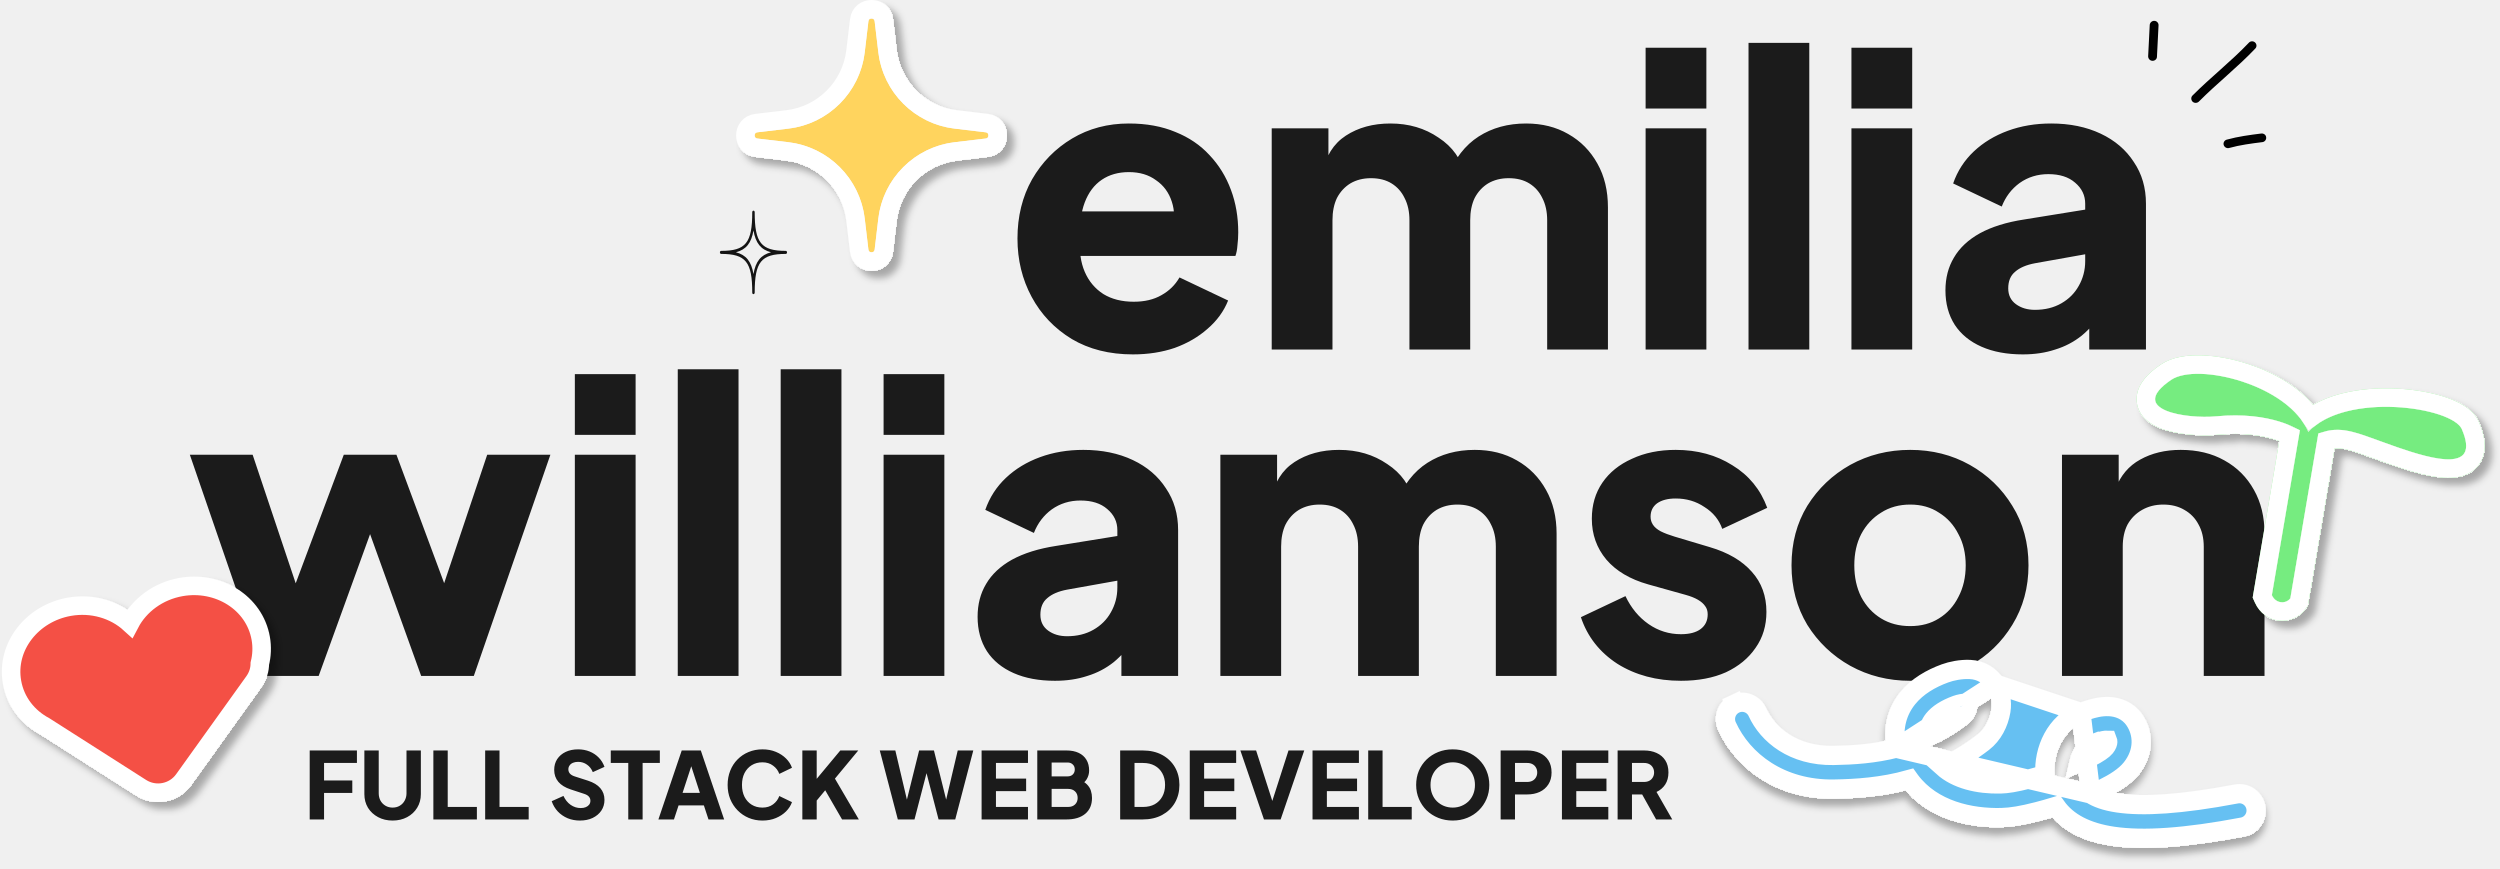
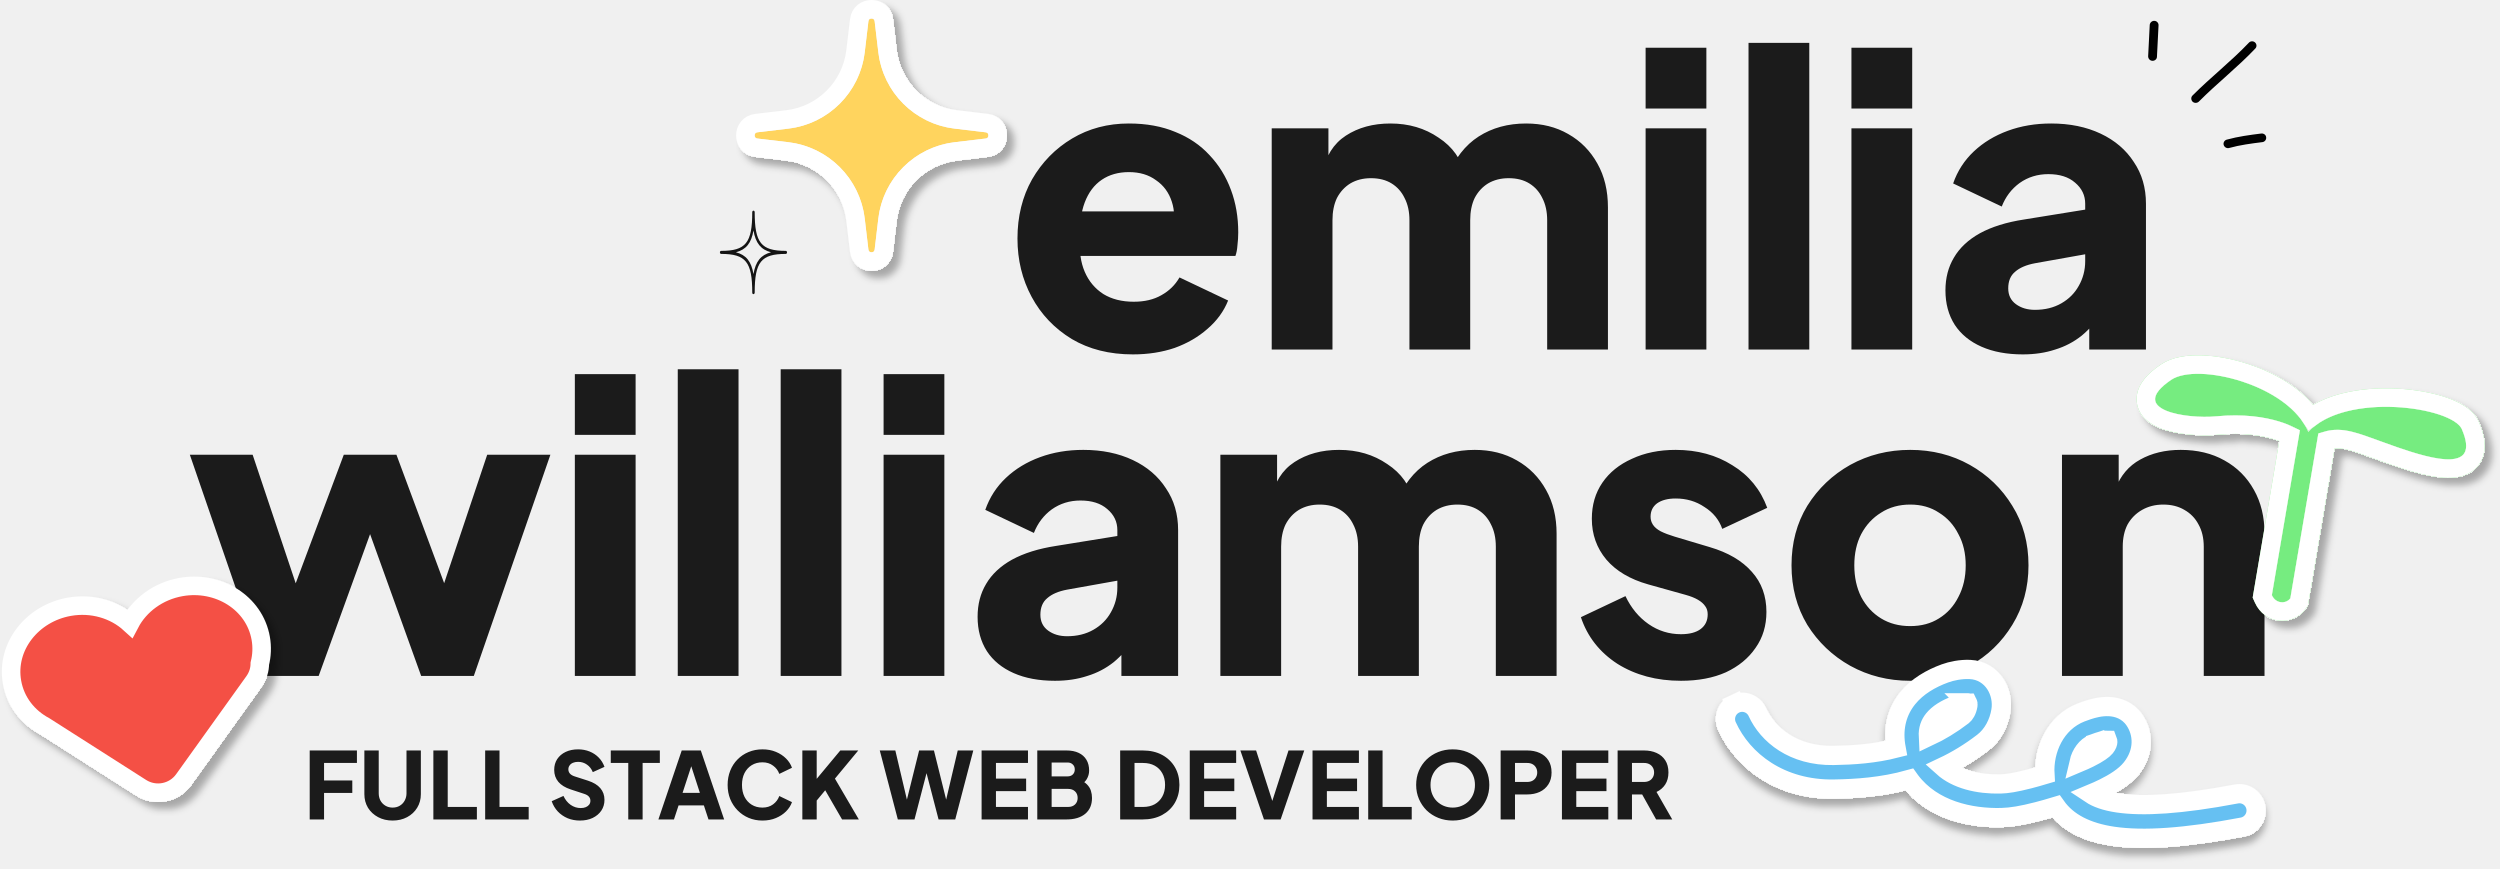
<svg xmlns="http://www.w3.org/2000/svg" width="1080" height="375" viewBox="0 0 1080 375" fill="none">
  <path d="M489.421 153.1C479.271 153.1 470.463 150.883 462.996 146.45C455.53 141.9 449.755 135.833 445.671 128.25C441.588 120.667 439.546 112.267 439.546 103.05C439.546 93.483 441.646 84.967 445.846 77.5C450.163 70.033 455.938 64.142 463.171 59.825C470.405 55.508 478.571 53.35 487.671 53.35C495.255 53.35 501.963 54.575 507.796 57.025C513.63 59.358 518.53 62.683 522.496 67C526.58 71.317 529.671 76.333 531.771 82.05C533.871 87.65 534.921 93.775 534.921 100.425C534.921 102.292 534.805 104.158 534.571 106.025C534.455 107.775 534.163 109.292 533.696 110.575H462.121V91.325H518.821L506.396 100.425C507.563 95.408 507.505 90.975 506.221 87.125C504.938 83.158 502.663 80.067 499.396 77.85C496.246 75.517 492.338 74.35 487.671 74.35C483.121 74.35 479.213 75.458 475.946 77.675C472.68 79.892 470.23 83.158 468.596 87.475C466.963 91.792 466.321 97.042 466.671 103.225C466.205 108.592 466.846 113.317 468.596 117.4C470.346 121.483 473.03 124.692 476.646 127.025C480.263 129.242 484.638 130.35 489.771 130.35C494.438 130.35 498.405 129.417 501.671 127.55C505.055 125.683 507.68 123.117 509.546 119.85L530.546 129.825C528.68 134.492 525.705 138.575 521.621 142.075C517.655 145.575 512.93 148.317 507.446 150.3C501.963 152.167 495.955 153.1 489.421 153.1ZM549.379 151V55.45H573.879V78.725L571.254 74.875C572.654 67.525 576.037 62.1 581.404 58.6C586.771 55.1 593.187 53.35 600.654 53.35C608.587 53.35 615.529 55.392 621.479 59.475C627.546 63.442 631.337 68.808 632.854 75.575L625.329 76.275C628.479 68.458 632.971 62.683 638.804 58.95C644.637 55.217 651.462 53.35 659.279 53.35C666.162 53.35 672.229 54.867 677.479 57.9C682.846 60.933 687.046 65.192 690.079 70.675C693.112 76.042 694.629 82.342 694.629 89.575V151H668.379V95.175C668.379 91.442 667.679 88.233 666.279 85.55C664.996 82.867 663.129 80.767 660.679 79.25C658.229 77.733 655.254 76.975 651.754 76.975C648.371 76.975 645.396 77.733 642.829 79.25C640.379 80.767 638.454 82.867 637.054 85.55C635.771 88.233 635.129 91.442 635.129 95.175V151H608.879V95.175C608.879 91.442 608.179 88.233 606.779 85.55C605.496 82.867 603.629 80.767 601.179 79.25C598.729 77.733 595.754 76.975 592.254 76.975C588.871 76.975 585.896 77.733 583.329 79.25C580.879 80.767 578.954 82.867 577.554 85.55C576.271 88.233 575.629 91.442 575.629 95.175V151H549.379ZM710.903 151V55.45H737.153V151H710.903ZM710.903 46.875V20.625H737.153V46.875H710.903ZM755.362 151V18.525H781.612V151H755.362ZM799.821 151V55.45H826.071V151H799.821ZM799.821 46.875V20.625H826.071V46.875H799.821ZM873.855 153.1C866.972 153.1 861.022 151.992 856.005 149.775C850.989 147.558 847.139 144.408 844.455 140.325C841.772 136.125 840.43 131.167 840.43 125.45C840.43 120.083 841.655 115.358 844.105 111.275C846.555 107.075 850.289 103.575 855.305 100.775C860.439 97.975 866.797 95.992 874.38 94.825L903.605 90.1V109.35L879.105 113.725C875.372 114.425 872.514 115.65 870.53 117.4C868.547 119.033 867.555 121.425 867.555 124.575C867.555 127.492 868.664 129.767 870.88 131.4C873.097 133.033 875.839 133.85 879.105 133.85C883.422 133.85 887.214 132.917 890.48 131.05C893.747 129.183 896.255 126.675 898.005 123.525C899.872 120.258 900.805 116.7 900.805 112.85V88C900.805 84.383 899.347 81.35 896.43 78.9C893.63 76.45 889.78 75.225 884.88 75.225C880.214 75.225 876.072 76.508 872.455 79.075C868.955 81.642 866.389 85.025 864.755 89.225L843.755 79.25C845.622 73.883 848.597 69.275 852.68 65.425C856.764 61.575 861.664 58.6 867.38 56.5C873.097 54.4 879.339 53.35 886.105 53.35C894.155 53.35 901.272 54.808 907.455 57.725C913.639 60.642 918.422 64.725 921.805 69.975C925.305 75.108 927.055 81.117 927.055 88V151H902.555V135.6L908.505 134.55C905.705 138.75 902.614 142.25 899.23 145.05C895.847 147.733 892.055 149.717 887.855 151C883.655 152.4 878.989 153.1 873.855 153.1ZM114.915 292L82.015 196.45H109.14L132.24 265.4L122.79 265.225L148.515 196.45H171.265L196.815 265.225L187.365 265.4L210.465 196.45H237.765L204.69 292H181.94L155.34 218.15H164.44L137.665 292H114.915ZM248.334 292V196.45H274.584V292H248.334ZM248.334 187.875V161.625H274.584V187.875H248.334ZM292.793 292V159.525H319.043V292H292.793ZM337.252 292V159.525H363.502V292H337.252ZM381.711 292V196.45H407.961V292H381.711ZM381.711 187.875V161.625H407.961V187.875H381.711ZM455.745 294.1C448.862 294.1 442.912 292.992 437.895 290.775C432.879 288.558 429.029 285.408 426.345 281.325C423.662 277.125 422.32 272.167 422.32 266.45C422.32 261.083 423.545 256.358 425.995 252.275C428.445 248.075 432.179 244.575 437.195 241.775C442.329 238.975 448.687 236.992 456.27 235.825L485.495 231.1V250.35L460.995 254.725C457.262 255.425 454.404 256.65 452.42 258.4C450.437 260.033 449.445 262.425 449.445 265.575C449.445 268.492 450.554 270.767 452.77 272.4C454.987 274.033 457.729 274.85 460.995 274.85C465.312 274.85 469.104 273.917 472.37 272.05C475.637 270.183 478.145 267.675 479.895 264.525C481.762 261.258 482.695 257.7 482.695 253.85V229C482.695 225.383 481.237 222.35 478.32 219.9C475.52 217.45 471.67 216.225 466.77 216.225C462.104 216.225 457.962 217.508 454.345 220.075C450.845 222.642 448.279 226.025 446.645 230.225L425.645 220.25C427.512 214.883 430.487 210.275 434.57 206.425C438.654 202.575 443.554 199.6 449.27 197.5C454.987 195.4 461.229 194.35 467.995 194.35C476.045 194.35 483.162 195.808 489.345 198.725C495.529 201.642 500.312 205.725 503.695 210.975C507.195 216.108 508.945 222.117 508.945 229V292H484.445V276.6L490.395 275.55C487.595 279.75 484.504 283.25 481.12 286.05C477.737 288.733 473.945 290.717 469.745 292C465.545 293.4 460.879 294.1 455.745 294.1ZM527.197 292V196.45H551.697V219.725L549.072 215.875C550.472 208.525 553.855 203.1 559.222 199.6C564.588 196.1 571.005 194.35 578.472 194.35C586.405 194.35 593.347 196.392 599.297 200.475C605.363 204.442 609.155 209.808 610.672 216.575L603.147 217.275C606.297 209.458 610.788 203.683 616.622 199.95C622.455 196.217 629.28 194.35 637.097 194.35C643.98 194.35 650.047 195.867 655.297 198.9C660.663 201.933 664.863 206.192 667.897 211.675C670.93 217.042 672.447 223.342 672.447 230.575V292H646.197V236.175C646.197 232.442 645.497 229.233 644.097 226.55C642.813 223.867 640.947 221.767 638.497 220.25C636.047 218.733 633.072 217.975 629.572 217.975C626.188 217.975 623.213 218.733 620.647 220.25C618.197 221.767 616.272 223.867 614.872 226.55C613.588 229.233 612.947 232.442 612.947 236.175V292H586.697V236.175C586.697 232.442 585.997 229.233 584.597 226.55C583.313 223.867 581.447 221.767 578.997 220.25C576.547 218.733 573.572 217.975 570.072 217.975C566.688 217.975 563.713 218.733 561.147 220.25C558.697 221.767 556.772 223.867 555.372 226.55C554.088 229.233 553.447 232.442 553.447 236.175V292H527.197ZM726.171 294.1C715.671 294.1 706.513 291.65 698.696 286.75C690.996 281.733 685.746 275.025 682.946 266.625L702.196 257.525C704.646 262.658 707.971 266.683 712.171 269.6C716.371 272.517 721.038 273.975 726.171 273.975C729.905 273.975 732.763 273.217 734.746 271.7C736.73 270.183 737.721 268.083 737.721 265.4C737.721 264 737.371 262.833 736.671 261.9C735.971 260.85 734.921 259.917 733.521 259.1C732.121 258.283 730.371 257.583 728.271 257L711.996 252.45C704.18 250.233 698.171 246.675 693.971 241.775C689.771 236.758 687.671 230.867 687.671 224.1C687.671 218.15 689.188 212.958 692.221 208.525C695.255 204.092 699.513 200.65 704.996 198.2C710.48 195.633 716.78 194.35 723.896 194.35C733.23 194.35 741.396 196.567 748.396 201C755.513 205.317 760.53 211.442 763.446 219.375L744.021 228.475C742.621 224.508 740.055 221.358 736.321 219.025C732.705 216.575 728.563 215.35 723.896 215.35C720.513 215.35 717.83 216.05 715.846 217.45C713.98 218.85 713.046 220.775 713.046 223.225C713.046 224.508 713.396 225.675 714.096 226.725C714.796 227.775 715.905 228.708 717.421 229.525C719.055 230.342 721.038 231.1 723.371 231.8L738.596 236.35C746.53 238.683 752.596 242.242 756.796 247.025C760.996 251.692 763.096 257.467 763.096 264.35C763.096 270.3 761.521 275.492 758.371 279.925C755.338 284.358 751.08 287.858 745.596 290.425C740.113 292.875 733.638 294.1 726.171 294.1ZM825.21 294.1C815.76 294.1 807.126 291.942 799.31 287.625C791.61 283.308 785.426 277.417 780.76 269.95C776.21 262.367 773.935 253.792 773.935 244.225C773.935 234.542 776.21 225.967 780.76 218.5C785.426 211.033 791.61 205.142 799.31 200.825C807.126 196.508 815.76 194.35 825.21 194.35C834.66 194.35 843.235 196.508 850.935 200.825C858.635 205.142 864.76 211.033 869.31 218.5C873.976 225.967 876.31 234.542 876.31 244.225C876.31 253.792 873.976 262.367 869.31 269.95C864.76 277.417 858.635 283.308 850.935 287.625C843.235 291.942 834.66 294.1 825.21 294.1ZM825.21 270.475C829.993 270.475 834.135 269.367 837.635 267.15C841.251 264.933 844.051 261.842 846.035 257.875C848.135 253.908 849.185 249.358 849.185 244.225C849.185 239.092 848.135 234.6 846.035 230.75C844.051 226.783 841.251 223.692 837.635 221.475C834.135 219.142 829.993 217.975 825.21 217.975C820.426 217.975 816.226 219.142 812.61 221.475C808.993 223.692 806.135 226.783 804.035 230.75C802.051 234.6 801.06 239.092 801.06 244.225C801.06 249.358 802.051 253.908 804.035 257.875C806.135 261.842 808.993 264.933 812.61 267.15C816.226 269.367 820.426 270.475 825.21 270.475ZM890.774 292V196.45H915.274V215.35L913.874 211.15C916.091 205.433 919.649 201.233 924.549 198.55C929.566 195.75 935.399 194.35 942.049 194.35C949.282 194.35 955.582 195.867 960.949 198.9C966.432 201.933 970.691 206.192 973.724 211.675C976.757 217.042 978.274 223.342 978.274 230.575V292H952.024V236.175C952.024 232.442 951.266 229.233 949.749 226.55C948.349 223.867 946.307 221.767 943.624 220.25C941.057 218.733 938.024 217.975 934.524 217.975C931.141 217.975 928.107 218.733 925.424 220.25C922.741 221.767 920.641 223.867 919.124 226.55C917.724 229.233 917.024 232.442 917.024 236.175V292H890.774Z" fill="#1B1B1B" />
  <g filter="url(#filter0_d_26_484)">
-     <path d="M861.982 295.493C864.197 298.877 865.04 303.123 864.391 307.054C863.504 312.415 860.884 317.463 856.721 320.668C850.941 325.118 845.121 328.604 839.339 331.328C845.187 336.587 854.429 338.916 864.267 338.663C866.99 338.593 870.427 338.103 876.577 336.516C878.557 336.005 880.893 335.359 883.409 334.603C882.738 323.939 887.937 312.156 898.969 307.812M861.982 295.493L898.969 307.812M861.982 295.493C859.707 292.018 855.923 289.399 850.96 289.206C847.021 289.053 843.061 289.871 840.226 290.906C834.169 293.118 828.253 296.493 824.094 301.666C819.746 307.074 817.766 313.908 818.895 321.825C818.962 322.293 819.037 322.758 819.122 323.221M861.982 295.493L819.122 323.221M898.969 307.812C899.875 307.455 900.82 307.12 901.798 306.792C904.254 305.967 907.6 305.097 911.047 305.238C914.669 305.387 919.109 306.733 922.078 311.048C925.928 316.644 926.457 324.739 920.75 331.908C917.868 335.528 913.152 338.346 908.824 340.483C907.044 341.362 905.163 342.204 903.241 343.003M898.969 307.812L903.241 343.003M903.241 343.003C905.727 344.659 909.418 346.074 914.994 346.891C925.643 348.451 941.882 347.595 966.097 342.998C970.078 342.242 973.818 344.914 974.529 348.82C975.237 352.704 972.717 356.524 968.761 357.275C944.051 361.967 925.935 363.178 912.901 361.269C901.55 359.605 893.198 355.407 888.189 348.325C885.23 349.225 882.476 349.99 880.151 350.59C873.503 352.306 868.884 353.078 864.622 353.188C851.334 353.53 834.864 350.052 825.287 337.35C825.131 337.143 824.977 336.934 824.826 336.724C813.06 340.018 801.919 340.721 792.293 340.881C769.2 341.265 752.904 328.729 746.052 313.667C744.414 310.067 745.942 305.761 749.564 304.057L751.332 307.816L749.564 304.057C753.224 302.335 757.525 303.972 759.18 307.608C763.656 317.45 774.726 326.642 792.069 326.354C800.647 326.211 809.751 325.613 819.122 323.221M903.241 343.003L819.122 323.221M904.219 321.342L902.697 317.477L904.219 321.342C904.819 321.105 905.517 320.856 906.356 320.574C908.165 319.966 909.562 319.722 910.437 319.756C910.528 319.986 910.574 320.23 910.566 320.488C910.555 320.886 910.407 321.673 909.485 322.831C908.738 323.77 906.551 325.427 902.474 327.44C901.114 328.112 899.649 328.773 898.115 329.418C898.989 325.604 901.354 322.47 904.219 321.342ZM833.039 318.259C832.868 314.994 833.809 312.671 835.314 310.799C837.226 308.421 840.485 306.263 845.138 304.564C846.404 304.102 848.335 303.704 850.067 303.717C850.138 303.858 850.235 304.163 850.149 304.682C849.744 307.131 848.666 308.584 847.956 309.131C842.961 312.976 837.97 315.951 833.039 318.259ZM849.991 303.603C849.991 303.603 849.993 303.604 849.996 303.608C849.993 303.605 849.991 303.603 849.991 303.603Z" fill="#66C0F2" stroke="white" stroke-width="8.308" stroke-linecap="round" />
+     <path d="M864.391 307.054C865.04 303.123 864.197 298.877 861.982 295.493C859.707 292.018 855.923 289.399 850.96 289.206C847.021 289.053 843.061 289.871 840.226 290.906C834.169 293.118 828.253 296.493 824.094 301.666C819.746 307.074 817.766 313.908 818.895 321.825C818.962 322.293 819.037 322.758 819.122 323.221C809.751 325.613 800.647 326.211 792.069 326.354C774.726 326.642 763.656 317.45 759.18 307.608C757.525 303.972 753.224 302.335 749.564 304.057L751.332 307.816L749.564 304.057C745.942 305.761 744.414 310.067 746.052 313.667C752.904 328.729 769.2 341.265 792.293 340.881C801.919 340.721 813.06 340.018 824.826 336.724C824.977 336.934 825.131 337.143 825.287 337.35C834.864 350.052 851.334 353.53 864.622 353.188C868.884 353.078 873.503 352.306 880.151 350.59C882.476 349.99 885.23 349.225 888.189 348.325C893.198 355.407 901.55 359.605 912.901 361.269C925.935 363.178 944.051 361.967 968.761 357.275C972.717 356.524 975.237 352.704 974.529 348.82C973.818 344.914 970.078 342.242 966.097 342.998C941.882 347.595 925.643 348.451 914.994 346.891C909.418 346.074 905.727 344.659 903.241 343.003C905.163 342.204 907.044 341.362 908.824 340.483C913.152 338.346 917.868 335.528 920.75 331.908C926.457 324.739 925.928 316.644 922.078 311.048C919.109 306.733 914.669 305.387 911.047 305.238C907.6 305.097 904.254 305.967 901.798 306.792C900.82 307.12 899.875 307.455 898.969 307.812C887.937 312.156 882.738 323.939 883.409 334.603C880.893 335.359 878.557 336.005 876.577 336.516C870.427 338.103 866.99 338.593 864.267 338.663C854.429 338.916 845.187 336.587 839.339 331.328C845.121 328.604 850.941 325.118 856.721 320.668C860.884 317.463 863.504 312.415 864.391 307.054ZM847.956 309.131C842.961 312.976 837.97 315.951 833.039 318.259C832.868 314.994 833.809 312.671 835.314 310.799C837.226 308.421 840.485 306.263 845.138 304.564C846.404 304.102 848.335 303.704 850.067 303.717C850.138 303.858 850.235 304.163 850.149 304.682C849.744 307.131 848.666 308.584 847.956 309.131ZM849.991 303.603C849.991 303.603 849.993 303.604 849.996 303.608C849.992 303.605 849.991 303.603 849.991 303.603ZM902.474 327.44C901.114 328.112 899.649 328.773 898.115 329.418C898.989 325.604 901.354 322.47 904.219 321.342C904.819 321.105 905.517 320.856 906.356 320.574L905.049 316.68L906.356 320.574C908.165 319.966 909.562 319.722 910.437 319.756C910.528 319.986 910.574 320.23 910.566 320.488C910.555 320.886 910.407 321.673 909.485 322.831C908.738 323.77 906.551 325.427 902.474 327.44Z" fill="#66C0F2" stroke="white" stroke-width="8.308" stroke-linecap="round" />
  </g>
  <path d="M133.792 354V324.2H154.192V329.6H139.992V337.16H152.192V342.56H139.992V354H133.792ZM169.609 354.48C167.262 354.48 165.169 353.987 163.329 353C161.489 352.013 160.036 350.667 158.969 348.96C157.929 347.227 157.409 345.267 157.409 343.08V324.2H163.609V342.68C163.609 343.853 163.862 344.92 164.369 345.88C164.902 346.813 165.622 347.547 166.529 348.08C167.436 348.613 168.462 348.88 169.609 348.88C170.782 348.88 171.809 348.613 172.689 348.08C173.596 347.547 174.302 346.813 174.809 345.88C175.342 344.92 175.609 343.853 175.609 342.68V324.2H181.809V343.08C181.809 345.267 181.276 347.227 180.209 348.96C179.169 350.667 177.729 352.013 175.889 353C174.049 353.987 171.956 354.48 169.609 354.48ZM187.214 354V324.2H193.414V348.6H206.014V354H187.214ZM209.589 354V324.2H215.789V348.6H228.389V354H209.589ZM250.492 354.48C248.625 354.48 246.865 354.147 245.212 353.48C243.585 352.787 242.172 351.813 240.972 350.56C239.798 349.307 238.918 347.827 238.332 346.12L243.412 343.84C244.158 345.467 245.185 346.747 246.492 347.68C247.825 348.613 249.292 349.08 250.892 349.08C251.745 349.08 252.478 348.947 253.092 348.68C253.705 348.413 254.185 348.053 254.532 347.6C254.878 347.12 255.052 346.56 255.052 345.92C255.052 345.227 254.838 344.64 254.412 344.16C253.985 343.653 253.318 343.253 252.412 342.96L246.572 341.04C244.198 340.267 242.412 339.173 241.212 337.76C240.012 336.32 239.412 334.6 239.412 332.6C239.412 330.84 239.838 329.293 240.692 327.96C241.572 326.627 242.785 325.587 244.332 324.84C245.905 324.093 247.705 323.72 249.732 323.72C251.518 323.72 253.172 324.027 254.692 324.64C256.212 325.253 257.518 326.12 258.612 327.24C259.732 328.36 260.572 329.707 261.132 331.28L256.092 333.56C255.532 332.173 254.692 331.093 253.572 330.32C252.452 329.52 251.172 329.12 249.732 329.12C248.905 329.12 248.172 329.253 247.532 329.52C246.892 329.787 246.398 330.173 246.052 330.68C245.705 331.16 245.532 331.72 245.532 332.36C245.532 333.053 245.758 333.667 246.212 334.2C246.665 334.707 247.345 335.107 248.252 335.4L253.972 337.24C256.372 338.013 258.158 339.093 259.332 340.48C260.532 341.867 261.132 343.56 261.132 345.56C261.132 347.293 260.678 348.84 259.772 350.2C258.865 351.533 257.612 352.587 256.012 353.36C254.438 354.107 252.598 354.48 250.492 354.48ZM271.41 354V329.6H263.85V324.2H285.05V329.6H277.61V354H271.41ZM284.428 354L294.508 324.2H302.748L312.828 354H306.068L304.068 347.92H293.148L291.148 354H284.428ZM294.868 342.52H302.348L297.788 328.44H299.468L294.868 342.52ZM329.374 354.48C327.241 354.48 325.254 354.093 323.414 353.32C321.601 352.547 320.014 351.467 318.654 350.08C317.294 348.693 316.228 347.067 315.454 345.2C314.708 343.333 314.334 341.293 314.334 339.08C314.334 336.867 314.708 334.827 315.454 332.96C316.201 331.067 317.254 329.44 318.614 328.08C319.974 326.693 321.561 325.627 323.374 324.88C325.214 324.107 327.214 323.72 329.374 323.72C331.534 323.72 333.468 324.08 335.174 324.8C336.908 325.52 338.374 326.48 339.574 327.68C340.774 328.88 341.628 330.213 342.134 331.68L336.654 334.32C336.148 332.88 335.254 331.693 333.974 330.76C332.721 329.8 331.188 329.32 329.374 329.32C327.614 329.32 326.068 329.733 324.734 330.56C323.401 331.387 322.361 332.533 321.614 334C320.894 335.44 320.534 337.133 320.534 339.08C320.534 341.027 320.894 342.733 321.614 344.2C322.361 345.667 323.401 346.813 324.734 347.64C326.068 348.467 327.614 348.88 329.374 348.88C331.188 348.88 332.721 348.413 333.974 347.48C335.254 346.52 336.148 345.32 336.654 343.88L342.134 346.52C341.628 347.987 340.774 349.32 339.574 350.52C338.374 351.72 336.908 352.68 335.174 353.4C333.468 354.12 331.534 354.48 329.374 354.48ZM346.613 354V324.2H352.813V339.12L351.093 338.52L363.013 324.2H370.773L358.973 338.44L359.333 334.04L371.013 354H363.773L356.493 341.4L352.813 345.84V354H346.613ZM387.861 354L380.061 324.2H386.781L392.661 349.16H390.861L397.061 324.2H403.461L409.661 349.16H407.861L413.741 324.2H420.461L412.661 354H405.461L399.221 330H401.301L395.061 354H387.861ZM424.05 354V324.2H444.09V329.6H430.25V336.36H443.29V341.76H430.25V348.6H444.09V354H424.05ZM448.105 354V324.2H460.705C462.758 324.2 464.518 324.547 465.985 325.24C467.452 325.933 468.572 326.933 469.345 328.24C470.118 329.52 470.505 331.08 470.505 332.92C470.505 334.227 470.145 335.48 469.425 336.68C468.705 337.853 467.518 338.84 465.865 339.64V336.6C467.438 337.213 468.652 337.947 469.505 338.8C470.358 339.653 470.945 340.587 471.265 341.6C471.585 342.587 471.745 343.627 471.745 344.72C471.745 347.653 470.772 349.933 468.825 351.56C466.878 353.187 464.172 354 460.705 354H448.105ZM454.305 348.6H461.425C462.678 348.6 463.678 348.24 464.425 347.52C465.172 346.8 465.545 345.867 465.545 344.72C465.545 343.547 465.172 342.6 464.425 341.88C463.678 341.16 462.678 340.8 461.425 340.8H454.305V348.6ZM454.305 335.4H461.145C462.105 335.4 462.865 335.133 463.425 334.6C464.012 334.04 464.305 333.307 464.305 332.4C464.305 331.493 464.012 330.773 463.425 330.24C462.865 329.68 462.105 329.4 461.145 329.4H454.305V335.4ZM483.91 354V324.2H493.63C496.856 324.2 499.656 324.84 502.03 326.12C504.403 327.4 506.243 329.16 507.55 331.4C508.856 333.64 509.51 336.2 509.51 339.08C509.51 341.96 508.856 344.533 507.55 346.8C506.243 349.04 504.403 350.8 502.03 352.08C499.656 353.36 496.856 354 493.63 354H483.91ZM490.11 348.6H493.79C495.736 348.6 497.416 348.213 498.83 347.44C500.243 346.64 501.336 345.533 502.11 344.12C502.91 342.68 503.31 341 503.31 339.08C503.31 337.133 502.91 335.453 502.11 334.04C501.336 332.627 500.243 331.533 498.83 330.76C497.416 329.987 495.736 329.6 493.79 329.6H490.11V348.6ZM513.98 354V324.2H534.02V329.6H520.18V336.36H533.22V341.76H520.18V348.6H534.02V354H513.98ZM546.035 354L535.835 324.2H542.635L550.315 348.12H548.955L556.635 324.2H563.435L553.235 354H546.035ZM567.011 354V324.2H587.051V329.6H573.211V336.36H586.251V341.76H573.211V348.6H587.051V354H567.011ZM591.066 354V324.2H597.266V348.6H609.866V354H591.066ZM627.58 354.48C625.34 354.48 623.26 354.093 621.34 353.32C619.42 352.547 617.74 351.467 616.3 350.08C614.886 348.667 613.78 347.027 612.98 345.16C612.18 343.293 611.78 341.267 611.78 339.08C611.78 336.893 612.166 334.867 612.94 333C613.74 331.133 614.846 329.507 616.26 328.12C617.7 326.733 619.38 325.653 621.3 324.88C623.22 324.107 625.313 323.72 627.58 323.72C629.846 323.72 631.94 324.107 633.86 324.88C635.78 325.653 637.446 326.733 638.86 328.12C640.3 329.507 641.406 331.133 642.18 333C642.98 334.867 643.38 336.893 643.38 339.08C643.38 341.267 642.98 343.293 642.18 345.16C641.38 347.027 640.26 348.667 638.82 350.08C637.406 351.467 635.74 352.547 633.82 353.32C631.9 354.093 629.82 354.48 627.58 354.48ZM627.58 348.88C628.94 348.88 630.193 348.64 631.34 348.16C632.513 347.68 633.54 347.013 634.42 346.16C635.3 345.28 635.98 344.24 636.46 343.04C636.94 341.84 637.18 340.52 637.18 339.08C637.18 337.64 636.94 336.333 636.46 335.16C635.98 333.96 635.3 332.92 634.42 332.04C633.54 331.16 632.513 330.493 631.34 330.04C630.193 329.56 628.94 329.32 627.58 329.32C626.22 329.32 624.953 329.56 623.78 330.04C622.633 330.493 621.62 331.16 620.74 332.04C619.86 332.92 619.18 333.96 618.7 335.16C618.22 336.333 617.98 337.64 617.98 339.08C617.98 340.52 618.22 341.84 618.7 343.04C619.18 344.24 619.86 345.28 620.74 346.16C621.62 347.013 622.633 347.68 623.78 348.16C624.953 348.64 626.22 348.88 627.58 348.88ZM648.277 354V324.2H659.717C661.77 324.2 663.583 324.56 665.157 325.28C666.757 326 668.01 327.067 668.917 328.48C669.823 329.893 670.277 331.64 670.277 333.72C670.277 335.747 669.81 337.467 668.877 338.88C667.97 340.293 666.717 341.373 665.117 342.12C663.543 342.84 661.743 343.2 659.717 343.2H654.477V354H648.277ZM654.477 337.8H659.757C660.637 337.8 661.397 337.627 662.037 337.28C662.677 336.933 663.17 336.453 663.517 335.84C663.89 335.227 664.077 334.52 664.077 333.72C664.077 332.893 663.89 332.173 663.517 331.56C663.17 330.947 662.677 330.467 662.037 330.12C661.397 329.773 660.637 329.6 659.757 329.6H654.477V337.8ZM674.753 354V324.2H694.793V329.6H680.953V336.36H693.993V341.76H680.953V348.6H694.793V354H674.753ZM698.808 354V324.2H710.208C712.261 324.2 714.075 324.56 715.648 325.28C717.248 326 718.501 327.067 719.408 328.48C720.315 329.893 720.768 331.64 720.768 333.72C720.768 335.747 720.301 337.48 719.368 338.92C718.435 340.333 717.181 341.4 715.608 342.12L722.408 354H715.448L708.088 340.84L712.088 343.2H705.008V354H698.808ZM705.008 337.8H710.248C711.128 337.8 711.888 337.627 712.528 337.28C713.168 336.933 713.661 336.453 714.008 335.84C714.381 335.227 714.568 334.52 714.568 333.72C714.568 332.893 714.381 332.173 714.008 331.56C713.661 330.947 713.168 330.467 712.528 330.12C711.888 329.773 711.128 329.6 710.248 329.6H705.008V337.8Z" fill="#1B1B1B" />
  <path fill-rule="evenodd" clip-rule="evenodd" d="M961.936 60.326C966.806 58.981 971.904 58.302 976.85 57.68C977.915 57.55 978.904 58.277 978.981 59.302C979.133 60.327 978.371 61.265 977.382 61.395C972.589 61.994 967.643 62.634 963.002 63.929C962.012 64.21 960.947 63.632 960.642 62.637C960.338 61.643 960.947 60.607 961.936 60.326Z" fill="black" />
  <path fill-rule="evenodd" clip-rule="evenodd" d="M947.175 41.255C955.012 33.382 963.839 26.523 971.524 18.439C972.209 17.684 973.426 17.644 974.187 18.349C974.948 19.054 975.024 20.241 974.263 20.995C966.578 29.102 957.751 35.984 949.914 43.88C949.153 44.617 947.936 44.627 947.175 43.902C946.49 43.178 946.414 41.992 947.175 41.255Z" fill="black" />
  <path fill-rule="evenodd" clip-rule="evenodd" d="M932.489 10.974C932.261 15.48 932.033 19.986 931.804 24.492C931.804 25.524 930.891 26.321 929.826 26.271C928.76 26.22 928 25.342 928 24.309C928.228 19.796 928.456 15.283 928.684 10.77C928.76 9.738 929.674 8.947 930.739 9.003C931.728 9.059 932.565 9.943 932.489 10.974Z" fill="black" />
  <g filter="url(#filter1_d_26_484)">
    <path d="M375.152 9.197C375.342 7.601 377.658 7.601 377.848 9.197L379.437 22.588C381.488 39.879 395.121 53.512 412.412 55.563L425.803 57.152C427.399 57.342 427.399 59.658 425.803 59.848L412.412 61.437C395.121 63.488 381.488 77.121 379.437 94.412L377.848 107.803C377.658 109.399 375.342 109.399 375.152 107.803L373.563 94.412C371.512 77.121 357.879 63.488 340.588 61.437L327.197 59.848C325.601 59.658 325.601 57.342 327.197 57.152L340.588 55.563C357.879 53.512 371.512 39.879 373.563 22.588L375.152 9.197Z" fill="#FFD45E" />
    <path d="M371.18 8.725L371.18 8.726L369.591 22.117C367.757 37.572 355.572 49.758 340.117 51.591L326.726 53.18L326.725 53.18C320.425 53.928 320.425 63.072 326.725 63.82L326.726 63.82L340.117 65.409C355.572 67.243 367.757 79.428 369.591 94.883L371.18 108.274L371.18 108.274C371.928 114.575 381.072 114.575 381.82 108.274L381.82 108.274L383.409 94.883C385.243 79.428 397.428 67.243 412.883 65.409L426.274 63.82L426.274 63.82C432.575 63.072 432.575 53.928 426.274 53.18L426.274 53.18L412.883 51.591C397.428 49.758 385.243 37.572 383.409 22.117L381.82 8.726L381.82 8.725C381.072 2.425 371.928 2.425 371.18 8.725Z" stroke="white" stroke-width="8" />
  </g>
  <g filter="url(#filter2_d_26_484)">
    <path d="M109.659 294.481C111.442 291.994 112.238 289.285 112.242 286.655C113.119 283.181 113.296 279.492 112.632 275.737C109.902 260.292 94.205 250.767 78.207 253.594C68.401 255.327 60.293 261.382 56.113 269.365C49.45 263.298 39.758 260.39 29.952 262.123C13.954 264.95 2.473 279.279 5.203 294.724C6.699 303.19 12.092 309.878 19.296 313.727L60.969 340.307C67.056 344.189 75.127 342.663 79.337 336.788L109.659 294.481Z" fill="#F45045" stroke="white" stroke-width="8" />
  </g>
  <g filter="url(#filter3_d_26_484)">
    <path d="M981.448 257.101C983.189 260.95 987.603 260.923 989.419 258.456L1001.5 187.37C1011.8 183.172 1018.79 187.384 1035.43 193.136C1051.38 198.65 1071.66 204.28 1063.51 185.418C1059.34 175.773 1013.31 169.155 997.167 186.633C988.672 166.157 949.222 156.463 937.98 164.083C918.355 177.386 945.234 181.018 957.273 179.852C981.539 177.503 993.53 186.015 993.53 186.015L981.448 257.101Z" fill="#76EC80" />
    <path d="M977.803 258.749L977.3 257.636L977.504 256.431L989.116 188.114C987.803 187.472 985.878 186.652 983.337 185.879C977.79 184.192 969.252 182.711 957.659 183.834C954.356 184.154 950.156 184.138 946.028 183.732C941.945 183.33 937.618 182.516 934.203 181.081C931.176 179.809 926.907 177.171 927.023 172.229C927.077 169.929 928.137 167.867 929.583 166.097C931.038 164.317 933.105 162.555 935.735 160.772C939.601 158.152 945.217 157.349 950.892 157.514C956.74 157.684 963.371 158.903 969.847 161.02C980.742 164.582 992.17 171.027 998.299 180.306C1002.49 177.236 1007.53 175.166 1012.77 173.836C1019.89 172.031 1027.7 171.507 1035.02 171.859C1042.34 172.211 1049.35 173.446 1054.91 175.283C1057.68 176.2 1060.21 177.305 1062.26 178.605C1064.23 179.855 1066.19 181.552 1067.18 183.832C1069.3 188.737 1070.22 193.4 1068.39 197.124C1066.39 201.182 1062.15 202.265 1058.68 202.415C1055.07 202.571 1050.84 201.824 1046.72 200.789C1042.53 199.737 1038.14 198.307 1034.12 196.917C1031.03 195.848 1028.36 194.868 1025.98 193.994C1021.65 192.409 1018.29 191.175 1015.14 190.408C1011.41 189.499 1008.4 189.372 1005.05 190.355L993.363 259.126L993.204 260.063L992.64 260.828C989 265.772 980.796 265.367 977.803 258.749Z" stroke="#84ED88" stroke-width="8" />
    <path d="M977.803 258.749L977.3 257.636L977.504 256.431L989.116 188.114C987.803 187.472 985.878 186.652 983.337 185.879C977.79 184.192 969.252 182.711 957.659 183.834C954.356 184.154 950.156 184.138 946.028 183.732C941.945 183.33 937.618 182.516 934.203 181.081C931.176 179.809 926.907 177.171 927.023 172.229C927.077 169.929 928.137 167.867 929.583 166.097C931.038 164.317 933.105 162.555 935.735 160.772C939.601 158.152 945.217 157.349 950.892 157.514C956.74 157.684 963.371 158.903 969.847 161.02C980.742 164.582 992.17 171.027 998.299 180.306C1002.49 177.236 1007.53 175.166 1012.77 173.836C1019.89 172.031 1027.7 171.507 1035.02 171.859C1042.34 172.211 1049.35 173.446 1054.91 175.283C1057.68 176.2 1060.21 177.305 1062.26 178.605C1064.23 179.855 1066.19 181.552 1067.18 183.832C1069.3 188.737 1070.22 193.4 1068.39 197.124C1066.39 201.182 1062.15 202.265 1058.68 202.415C1055.07 202.571 1050.84 201.824 1046.72 200.789C1042.53 199.737 1038.14 198.307 1034.12 196.917C1031.03 195.848 1028.36 194.868 1025.98 193.994C1021.65 192.409 1018.29 191.175 1015.14 190.408C1011.41 189.499 1008.4 189.372 1005.05 190.355L993.363 259.126L993.204 260.063L992.64 260.828C989 265.772 980.796 265.367 977.803 258.749Z" stroke="white" stroke-width="8" />
  </g>
  <path d="M324.971 126.413C324.971 113.147 322.195 109.693 311.529 109.693C311.22 109.693 311 109.364 311 109.035C311 108.652 311.264 108.377 311.529 108.377C322.195 108.377 324.971 104.924 324.971 91.658C324.971 91.274 325.236 91 325.5 91C325.809 91 326.029 91.329 326.029 91.658C326.029 104.924 328.805 108.377 339.471 108.377C339.78 108.377 340 108.706 340 109.035C340 109.419 339.736 109.693 339.471 109.693C328.805 109.693 326.029 113.147 326.029 126.413C326.029 126.796 325.764 127.071 325.5 127.071C325.191 127.071 324.971 126.796 324.971 126.413ZM325.5 99.552C324.574 105.034 322.327 107.829 317.919 108.98C322.327 110.132 324.574 112.927 325.5 118.409C326.426 112.927 328.673 110.132 333.081 108.98C328.673 107.829 326.426 105.034 325.5 99.552Z" fill="#141414" />
  <defs>
    <filter id="filter0_d_26_484" x="738.127" y="285.033" width="243.79" height="87.486" filterUnits="userSpaceOnUse" color-interpolation-filters="sRGB">
      <feFlood flood-opacity="0" result="BackgroundImageFix" />
      <feColorMatrix in="SourceAlpha" type="matrix" values="0 0 0 0 0 0 0 0 0 0 0 0 0 0 0 0 0 0 127 0" result="hardAlpha" />
      <feOffset dy="3.115" />
      <feGaussianBlur stdDeviation="1.558" />
      <feComposite in2="hardAlpha" operator="out" />
      <feColorMatrix type="matrix" values="0 0 0 0 0 0 0 0 0 0 0 0 0 0 0 0 0 0 0.3 0" />
      <feBlend mode="normal" in2="BackgroundImageFix" result="effect1_dropShadow_26_484" />
      <feBlend mode="normal" in="SourceGraphic" in2="effect1_dropShadow_26_484" result="shape" />
    </filter>
    <filter id="filter1_d_26_484" x="318" y="0" width="123" height="123" filterUnits="userSpaceOnUse" color-interpolation-filters="sRGB">
      <feFlood flood-opacity="0" result="BackgroundImageFix" />
      <feColorMatrix in="SourceAlpha" type="matrix" values="0 0 0 0 0 0 0 0 0 0 0 0 0 0 0 0 0 0 127 0" result="hardAlpha" />
      <feOffset dx="3" dy="3" />
      <feGaussianBlur stdDeviation="1.5" />
      <feComposite in2="hardAlpha" operator="out" />
      <feColorMatrix type="matrix" values="0 0 0 0 0 0 0 0 0 0 0 0 0 0 0 0 0 0 0.3 0" />
      <feBlend mode="normal" in2="BackgroundImageFix" result="effect1_dropShadow_26_484" />
      <feBlend mode="normal" in="SourceGraphic" in2="effect1_dropShadow_26_484" result="shape" />
    </filter>
    <filter id="filter2_d_26_484" x="0.795" y="249.103" width="122.244" height="103.346" filterUnits="userSpaceOnUse" color-interpolation-filters="sRGB">
      <feFlood flood-opacity="0" result="BackgroundImageFix" />
      <feColorMatrix in="SourceAlpha" type="matrix" values="0 0 0 0 0 0 0 0 0 0 0 0 0 0 0 0 0 0 127 0" result="hardAlpha" />
      <feOffset dx="3" dy="3" />
      <feGaussianBlur stdDeviation="1.5" />
      <feComposite in2="hardAlpha" operator="out" />
      <feColorMatrix type="matrix" values="0 0 0 0 0 0 0 0 0 0 0 0 0 0 0 0 0 0 0.3 0" />
      <feBlend mode="normal" in2="BackgroundImageFix" result="effect1_dropShadow_26_484" />
      <feBlend mode="normal" in="SourceGraphic" in2="effect1_dropShadow_26_484" result="shape" />
    </filter>
    <filter id="filter3_d_26_484" x="923.021" y="153.493" width="156.351" height="120.682" filterUnits="userSpaceOnUse" color-interpolation-filters="sRGB">
      <feFlood flood-opacity="0" result="BackgroundImageFix" />
      <feColorMatrix in="SourceAlpha" type="matrix" values="0 0 0 0 0 0 0 0 0 0 0 0 0 0 0 0 0 0 127 0" result="hardAlpha" />
      <feOffset dx="3" dy="3" />
      <feGaussianBlur stdDeviation="1.5" />
      <feComposite in2="hardAlpha" operator="out" />
      <feColorMatrix type="matrix" values="0 0 0 0 0 0 0 0 0 0 0 0 0 0 0 0 0 0 0.3 0" />
      <feBlend mode="normal" in2="BackgroundImageFix" result="effect1_dropShadow_26_484" />
      <feBlend mode="normal" in="SourceGraphic" in2="effect1_dropShadow_26_484" result="shape" />
    </filter>
  </defs>
</svg>
